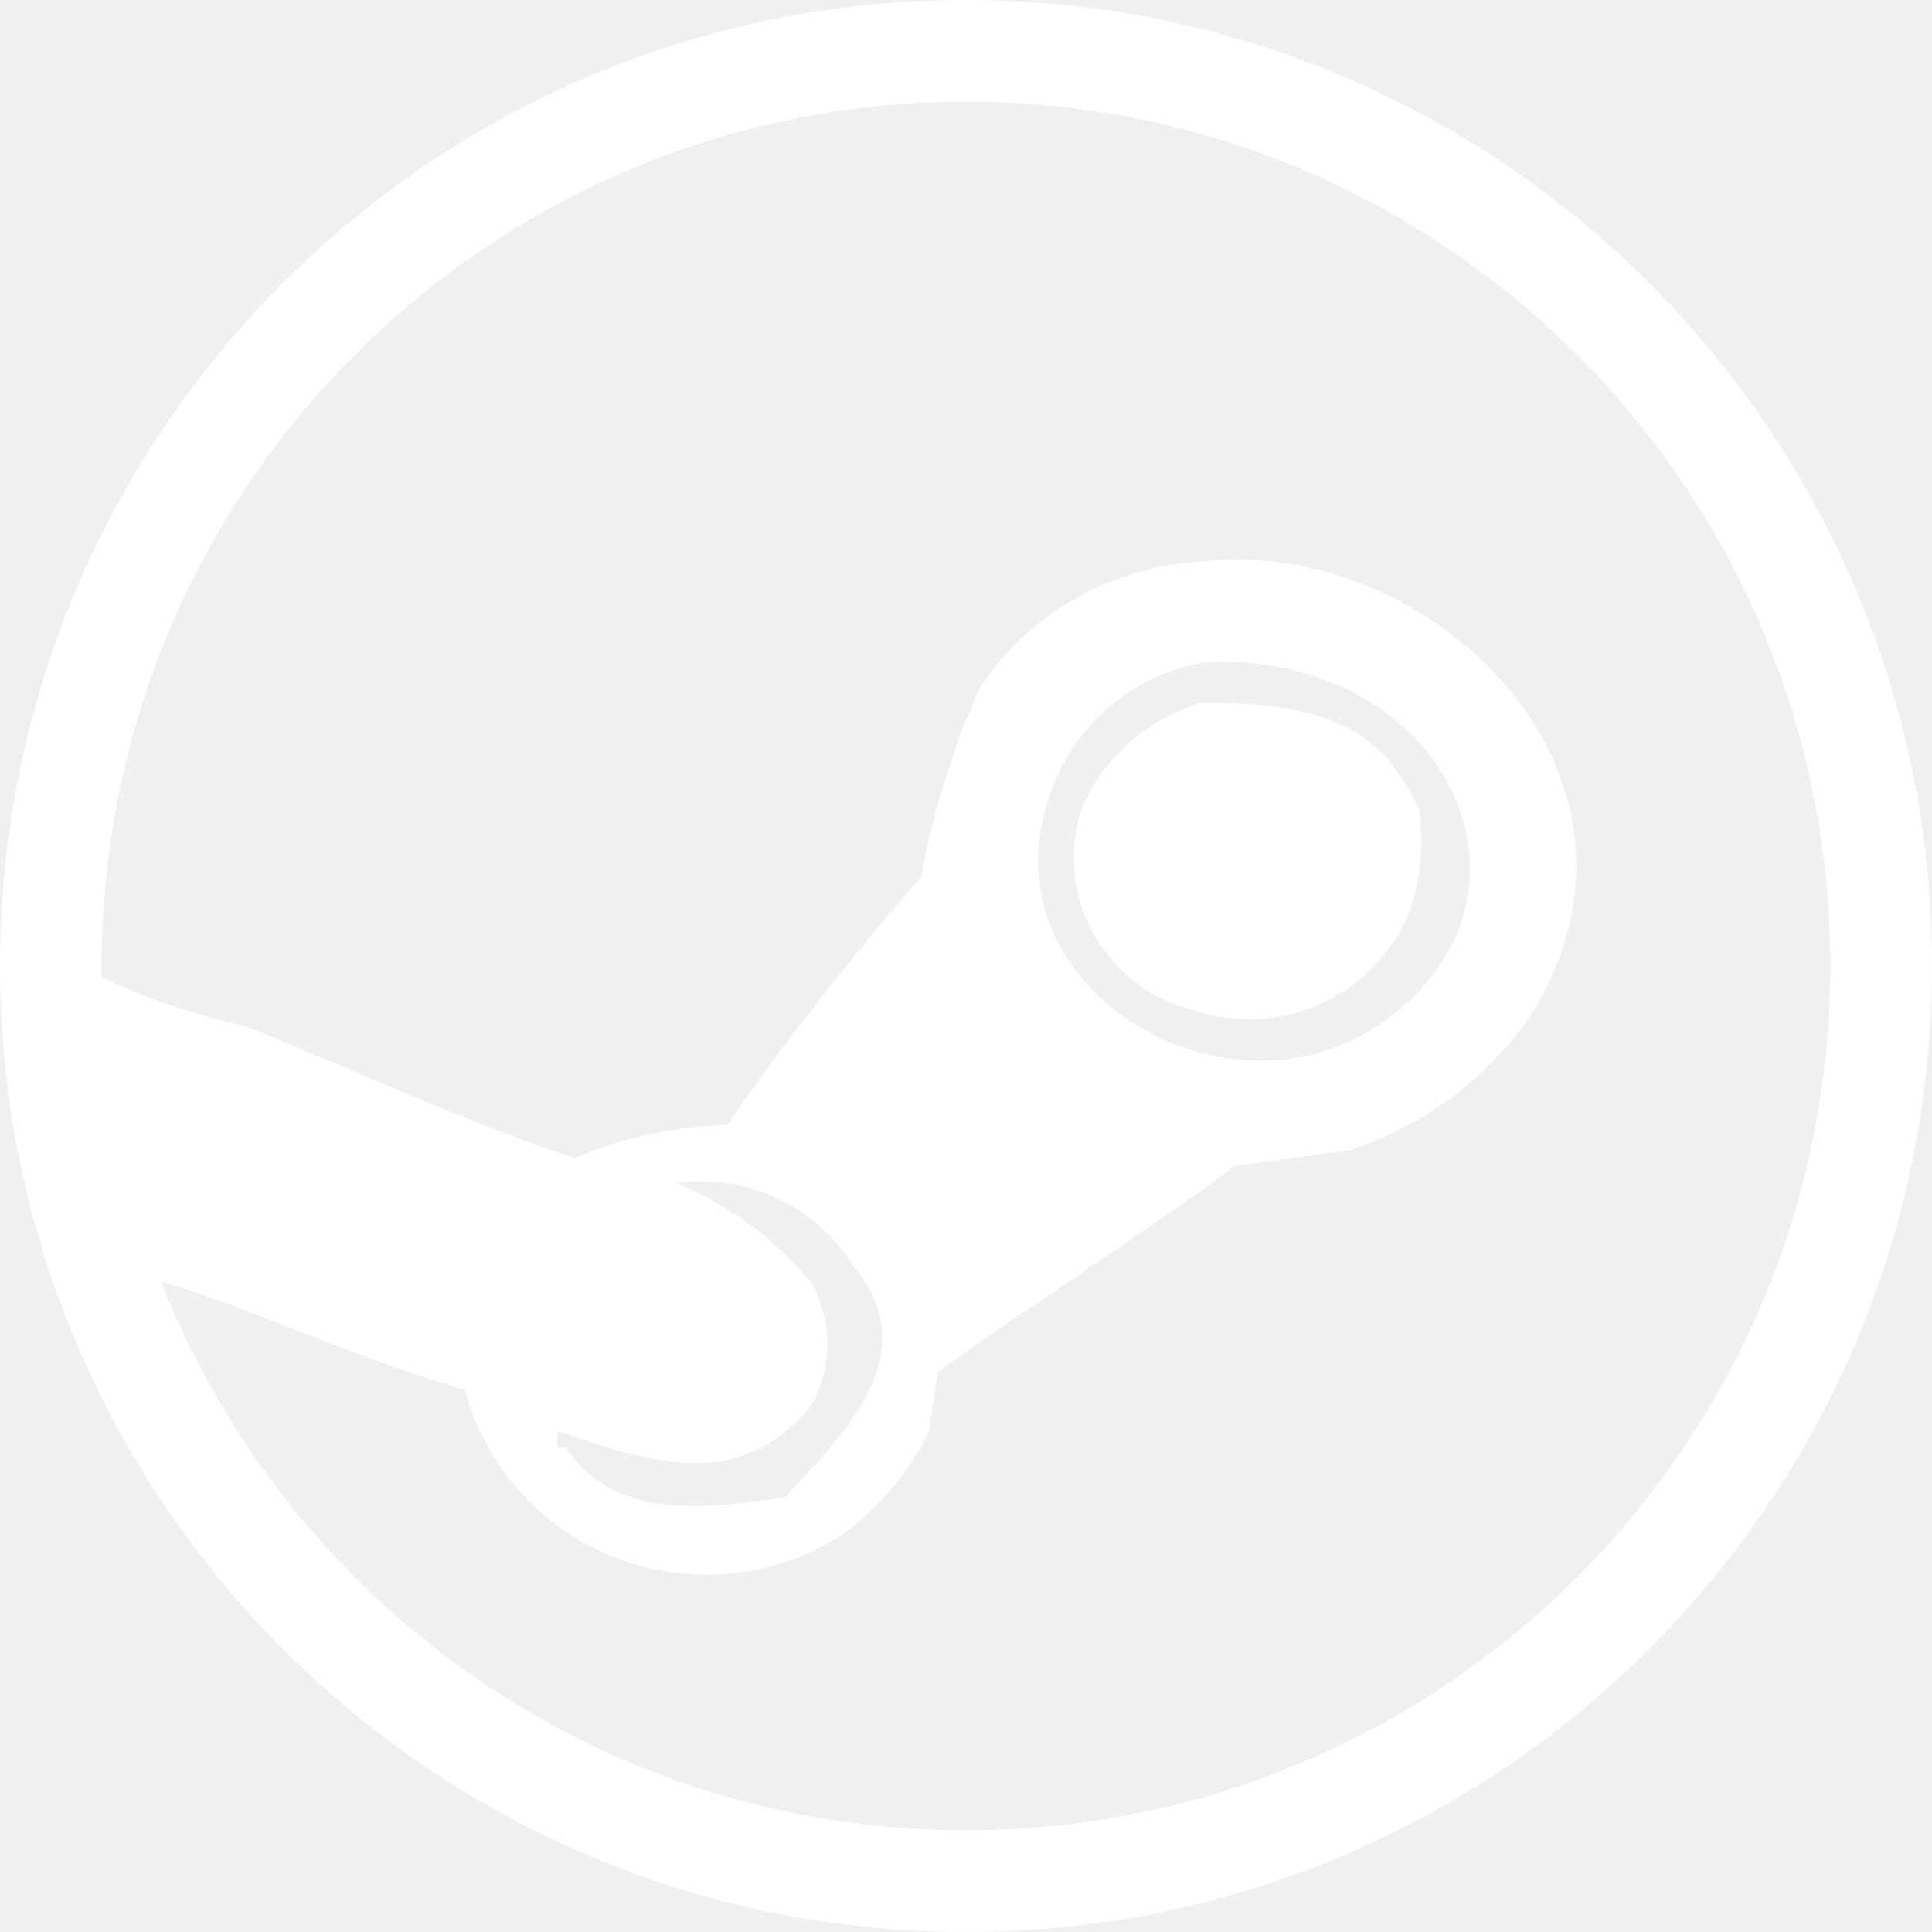
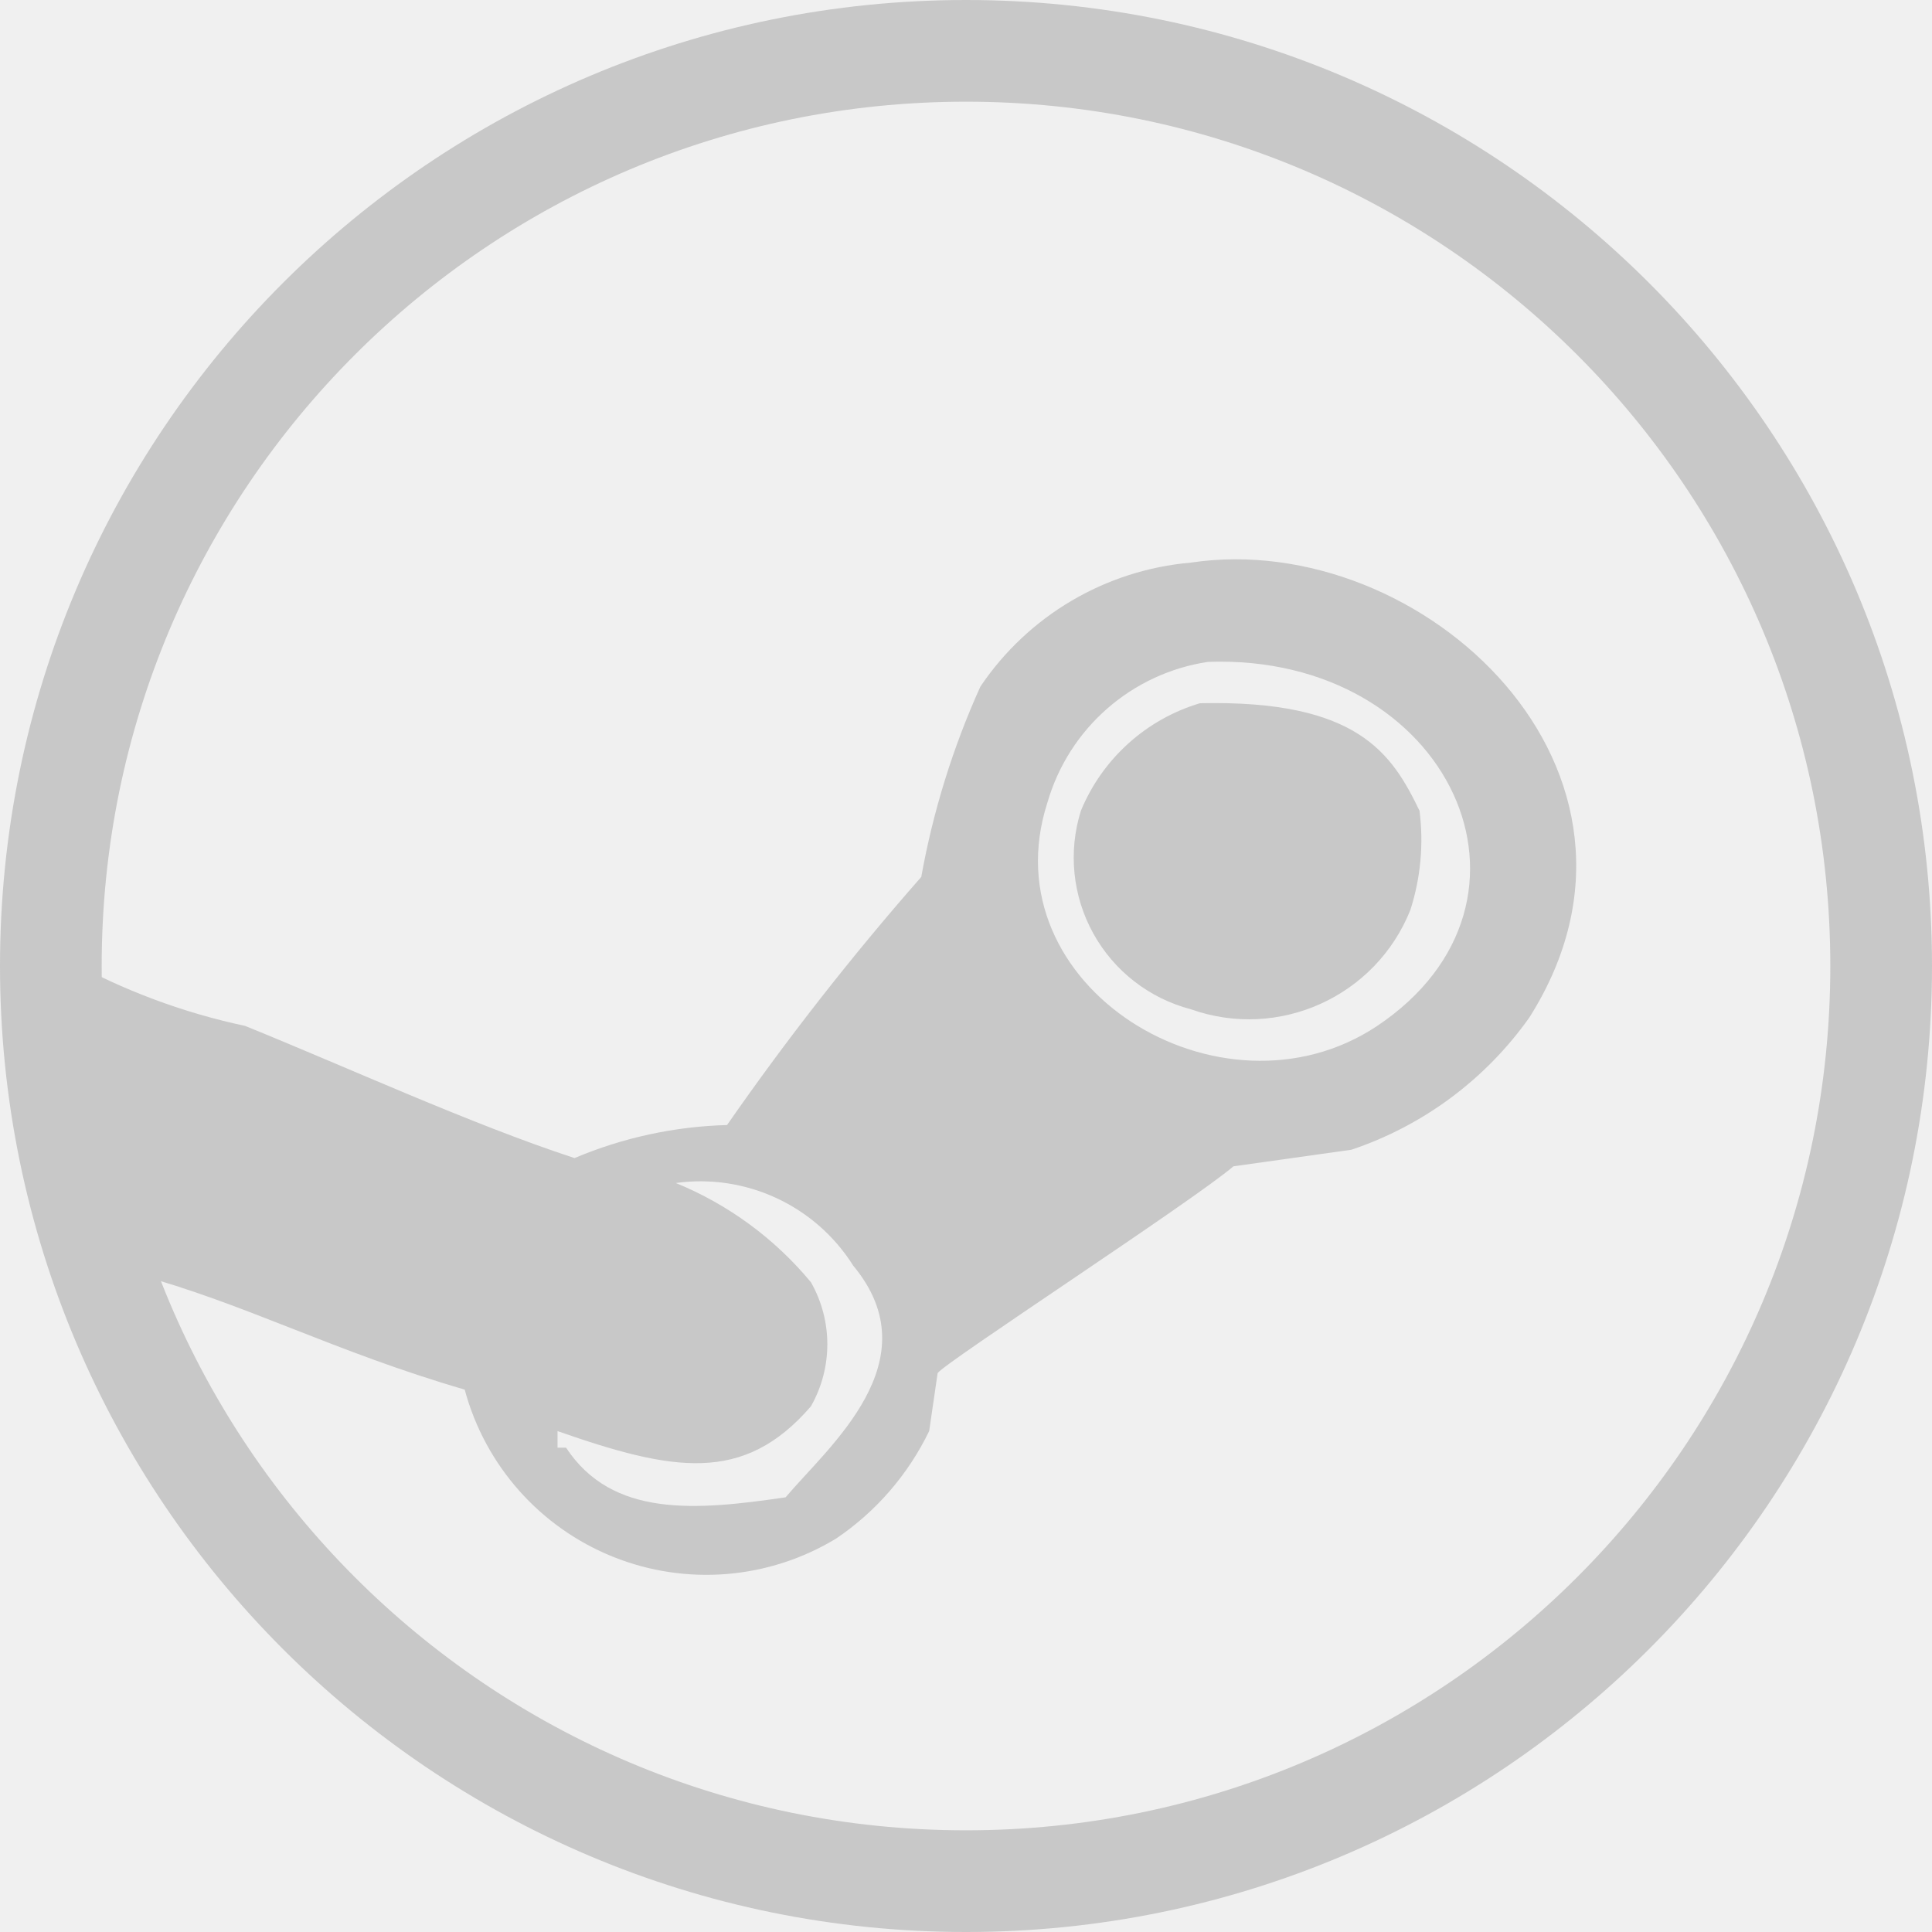
<svg xmlns="http://www.w3.org/2000/svg" id="icon" width="19" height="19" viewBox="0 0 19 19">
-   <circle stroke="#ffffff" fill="none" cx="9.5" cy="9.5" r="9" />
-   <path fill="#ffffff" d="M1001.21,81.033c2.28-.342,4.86,2.056,3.33,4.474a3.514,3.514,0,0,1-1.75,1.3l-1.16.163c-0.39.336-2.856,1.941-2.909,2.034-0.028.19-.055,0.38-0.083,0.569a2.684,2.684,0,0,1-.914,1.057,2.461,2.461,0,0,1-3.654-1.464c-1.3-.379-2.146-0.842-3.239-1.139L990,84.938h0.166a6.332,6.332,0,0,0,1.744.651c0.989,0.4,2.226.968,3.24,1.3a4.141,4.141,0,0,1,1.5-.325,27.393,27.393,0,0,1,1.91-2.44,7.975,7.975,0,0,1,.581-1.871A2.785,2.785,0,0,1,1001.21,81.033Zm0.17,0.976a1.945,1.945,0,0,0-1.579,1.383c-0.585,1.809,1.709,3.214,3.239,2.2C1004.88,84.364,1003.76,81.925,1001.38,82.009Zm-0.08.407c1.56-.036,1.89.5,2.16,1.057a2.253,2.253,0,0,1-.09.976,1.709,1.709,0,0,1-2.16.976,1.541,1.541,0,0,1-1.08-1.952A1.834,1.834,0,0,1,1001.3,82.416Zm-5.154,4.718a3.394,3.394,0,0,1,1.329.976,1.234,1.234,0,0,1,0,1.22c-0.662.768-1.359,0.64-2.492,0.244v0.163h0.084c0.454,0.69,1.277.618,2.159,0.488,0.422-.5,1.444-1.341.665-2.278A1.776,1.776,0,0,0,996.146,87.134Z" transform="translate(-989.5 -75.5)" />
+   <circle stroke="#c8c8c8" fill="none" cx="9.5" cy="9.5" r="9" />
+   <path fill="#c8c8c8" d="M1001.21,81.033c2.28-.342,4.86,2.056,3.33,4.474a3.514,3.514,0,0,1-1.75,1.3l-1.16.163c-0.39.336-2.856,1.941-2.909,2.034-0.028.19-.055,0.38-0.083,0.569a2.684,2.684,0,0,1-.914,1.057,2.461,2.461,0,0,1-3.654-1.464c-1.3-.379-2.146-0.842-3.239-1.139L990,84.938h0.166a6.332,6.332,0,0,0,1.744.651c0.989,0.4,2.226.968,3.24,1.3a4.141,4.141,0,0,1,1.5-.325,27.393,27.393,0,0,1,1.91-2.44,7.975,7.975,0,0,1,.581-1.871A2.785,2.785,0,0,1,1001.21,81.033Zm0.17,0.976a1.945,1.945,0,0,0-1.579,1.383c-0.585,1.809,1.709,3.214,3.239,2.2C1004.88,84.364,1003.76,81.925,1001.38,82.009Zm-0.08.407c1.56-.036,1.89.5,2.16,1.057a2.253,2.253,0,0,1-.09.976,1.709,1.709,0,0,1-2.16.976,1.541,1.541,0,0,1-1.08-1.952A1.834,1.834,0,0,1,1001.3,82.416Zm-5.154,4.718a3.394,3.394,0,0,1,1.329.976,1.234,1.234,0,0,1,0,1.22c-0.662.768-1.359,0.64-2.492,0.244v0.163h0.084c0.454,0.69,1.277.618,2.159,0.488,0.422-.5,1.444-1.341.665-2.278A1.776,1.776,0,0,0,996.146,87.134Z" transform="translate(-989.5 -75.5)" />
</svg>
